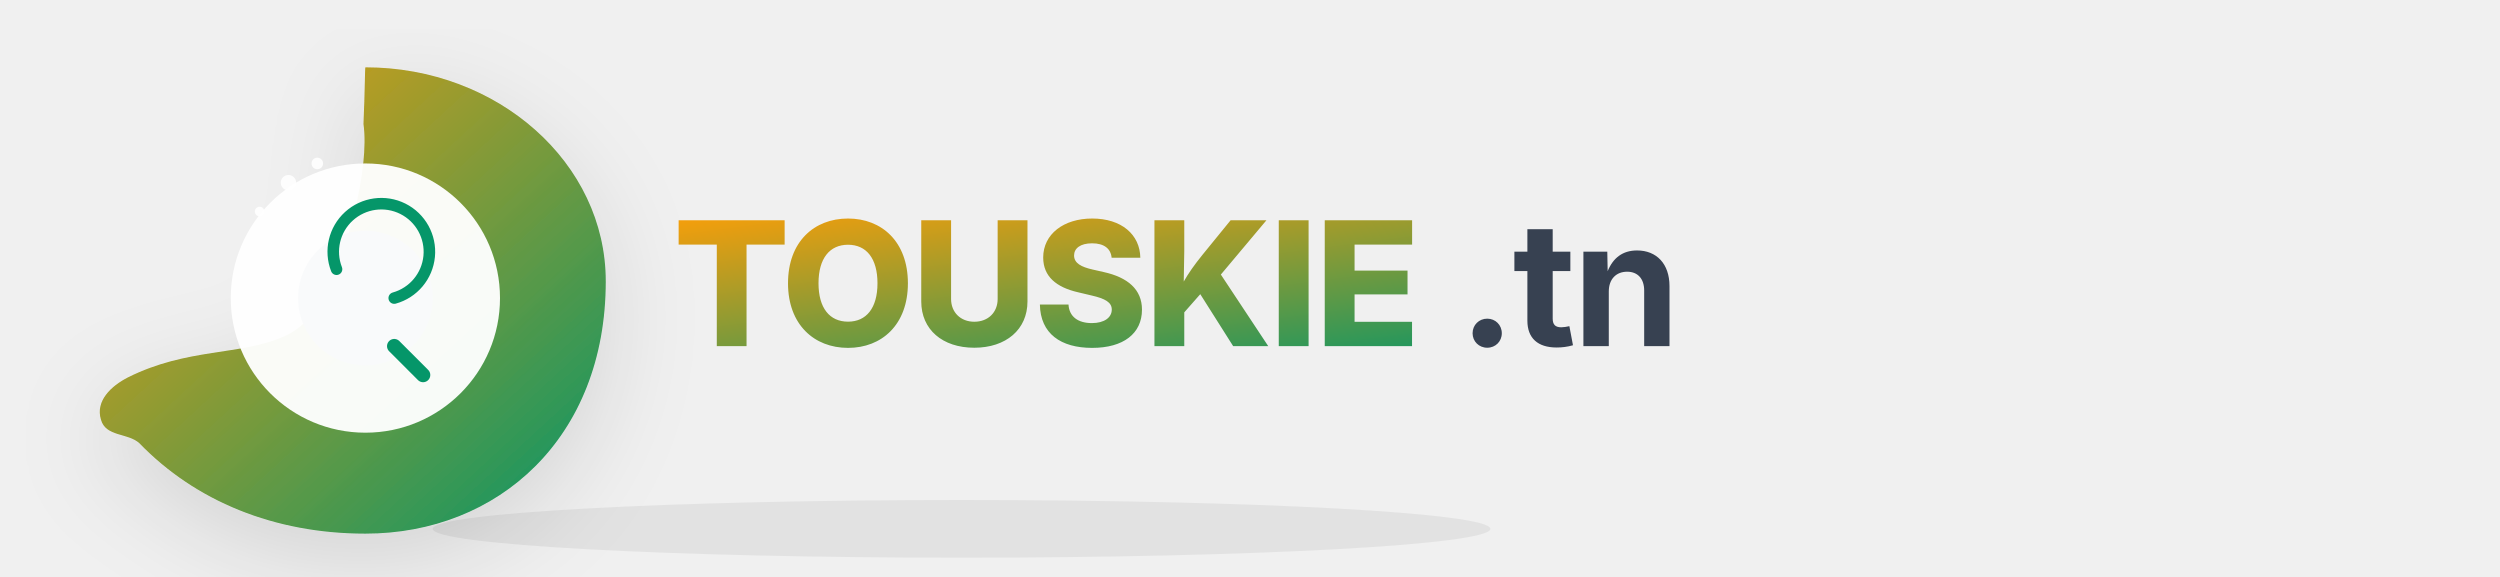
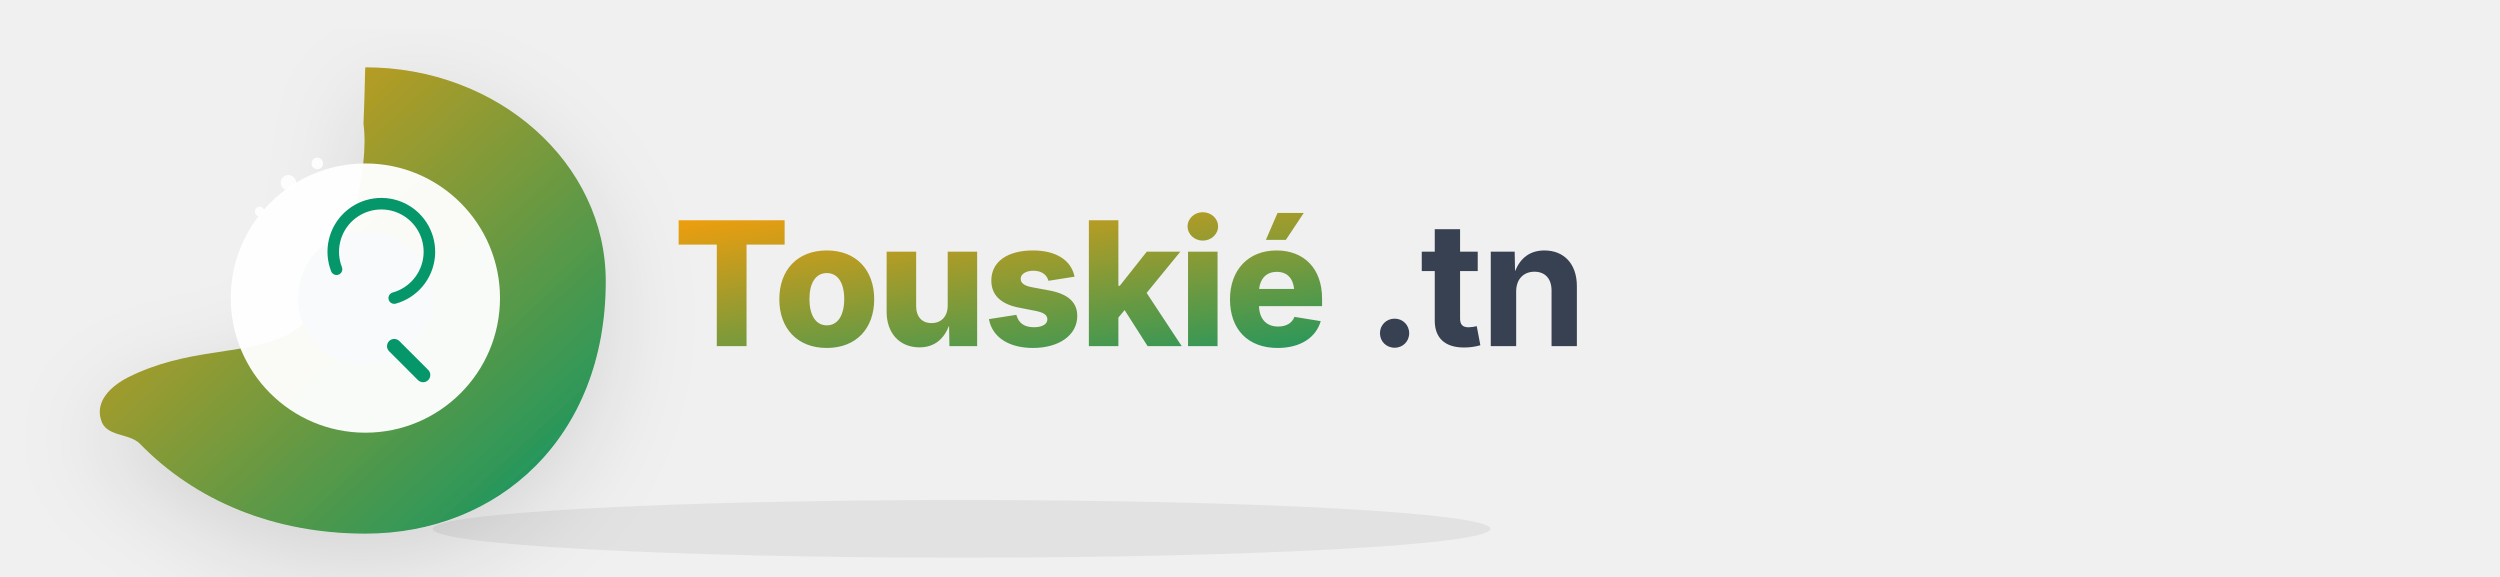
<svg xmlns="http://www.w3.org/2000/svg" width="520" height="120" viewBox="0 0 520 120" role="img" aria-labelledby="title desc">
  <defs>
    <linearGradient id="gGradient" x1="0" x2="1" y1="0" y2="1">
      <stop offset="0%" stop-color="#F59E0B" />
      <stop offset="100%" stop-color="#059669" />
    </linearGradient>
    <filter id="softShadow" x="-50%" y="-50%" width="200%" height="200%">
      <feDropShadow dx="0" dy="6" stdDeviation="10" flood-color="#000" flood-opacity="0.12" />
    </filter>
    <filter id="innerGlow" x="-50%" y="-50%" width="200%" height="200%">
      <feGaussianBlur stdDeviation="1.2" result="b" />
      <feMerge>
        <feMergeNode in="b" />
        <feMergeNode in="SourceGraphic" />
      </feMerge>
    </filter>
  </defs>
  <g transform="translate(20,10)">
    <path d="M56 4c27.6 0 50 19.9 50 44.5C106 81.1 83.6 101 56 101 37 101 20.6 94.2 9 82.2 6.6 80 2 80.9 1 77.3c-1.2-3.9 2.1-7 5.6-8.8C19 62.3 30 64 39 60c0 0 4.6-1.6 8-7.6 5.3-9.6 9.9-27.4 8.6-36.6C55.9 9.1 55.9 4 56 4z" fill="url(#gGradient)" filter="url(#softShadow)" />
    <circle cx="56" cy="52" r="28" fill="#ffffff" opacity="0.96" />
    <g transform="translate(56,52)" fill="none" stroke="#059669" stroke-width="3" stroke-linecap="round" stroke-linejoin="round">
      <circle cx="0" cy="0" r="14" fill="#F9FAFB" stroke="none" />
      <path d="M6 10 L12 16" stroke="#059669" stroke-width="3" stroke-linecap="round" />
      <path d="M-6 -6 a10 10 0 1 1 12 6" stroke="#059669" stroke-width="2.4" fill="none" />
    </g>
    <g transform="translate(40,28)" fill="#ffffff" opacity="0.9">
      <circle cx="0" cy="0" r="1.6" />
      <circle cx="6" cy="-4" r="1.2" />
      <circle cx="-6" cy="6" r="1" />
    </g>
  </g>
  <g transform="translate(140,72)">
    <text x="0" y="0" font-family="Inter, system-ui, -apple-system, 'Segoe UI', Roboto, 'Helvetica Neue', Arial" font-weight="800" font-size="36" letter-spacing="-0.02em">
-       <tspan fill="url(#gGradient)">TOUSKIE</tspan>
+       <tspan fill="url(#gGradient)">Touskié</tspan>
      <tspan fill="#374151" font-weight="700">.tn</tspan>
    </text>
  </g>
  <ellipse cx="200" cy="110" rx="110" ry="6" fill="#000" opacity="0.06" />
</svg>
